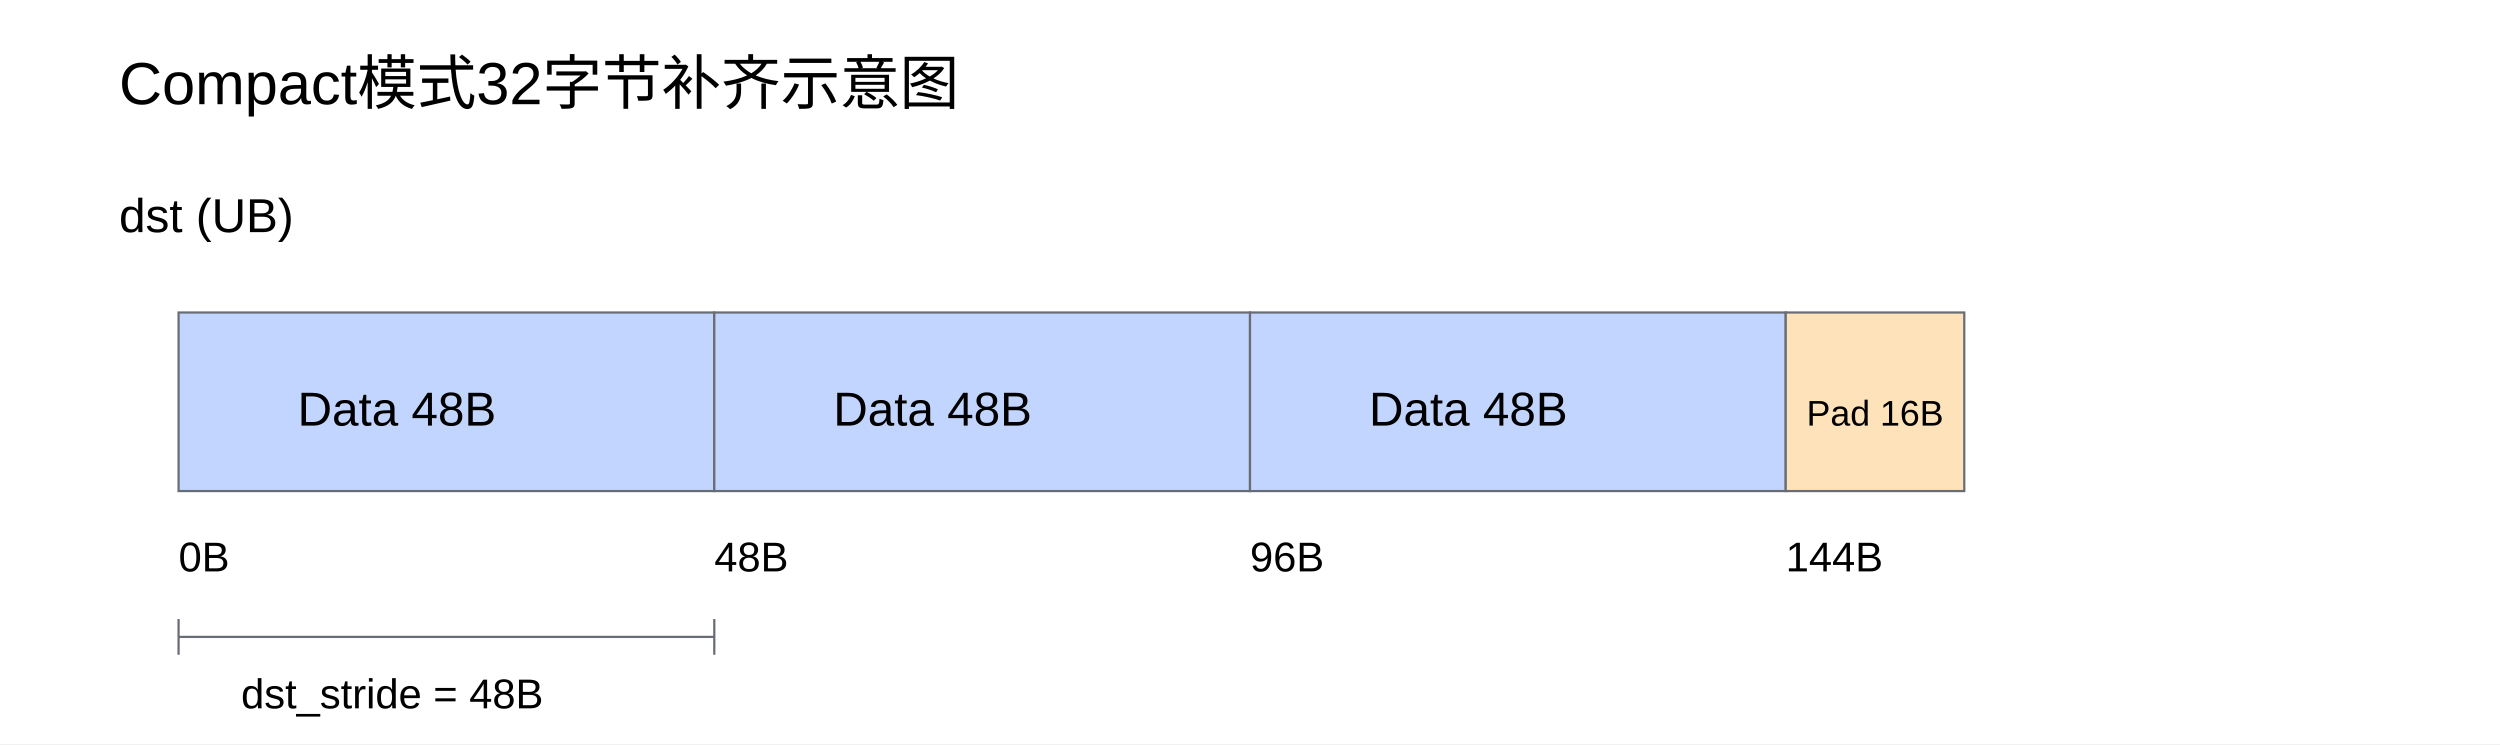
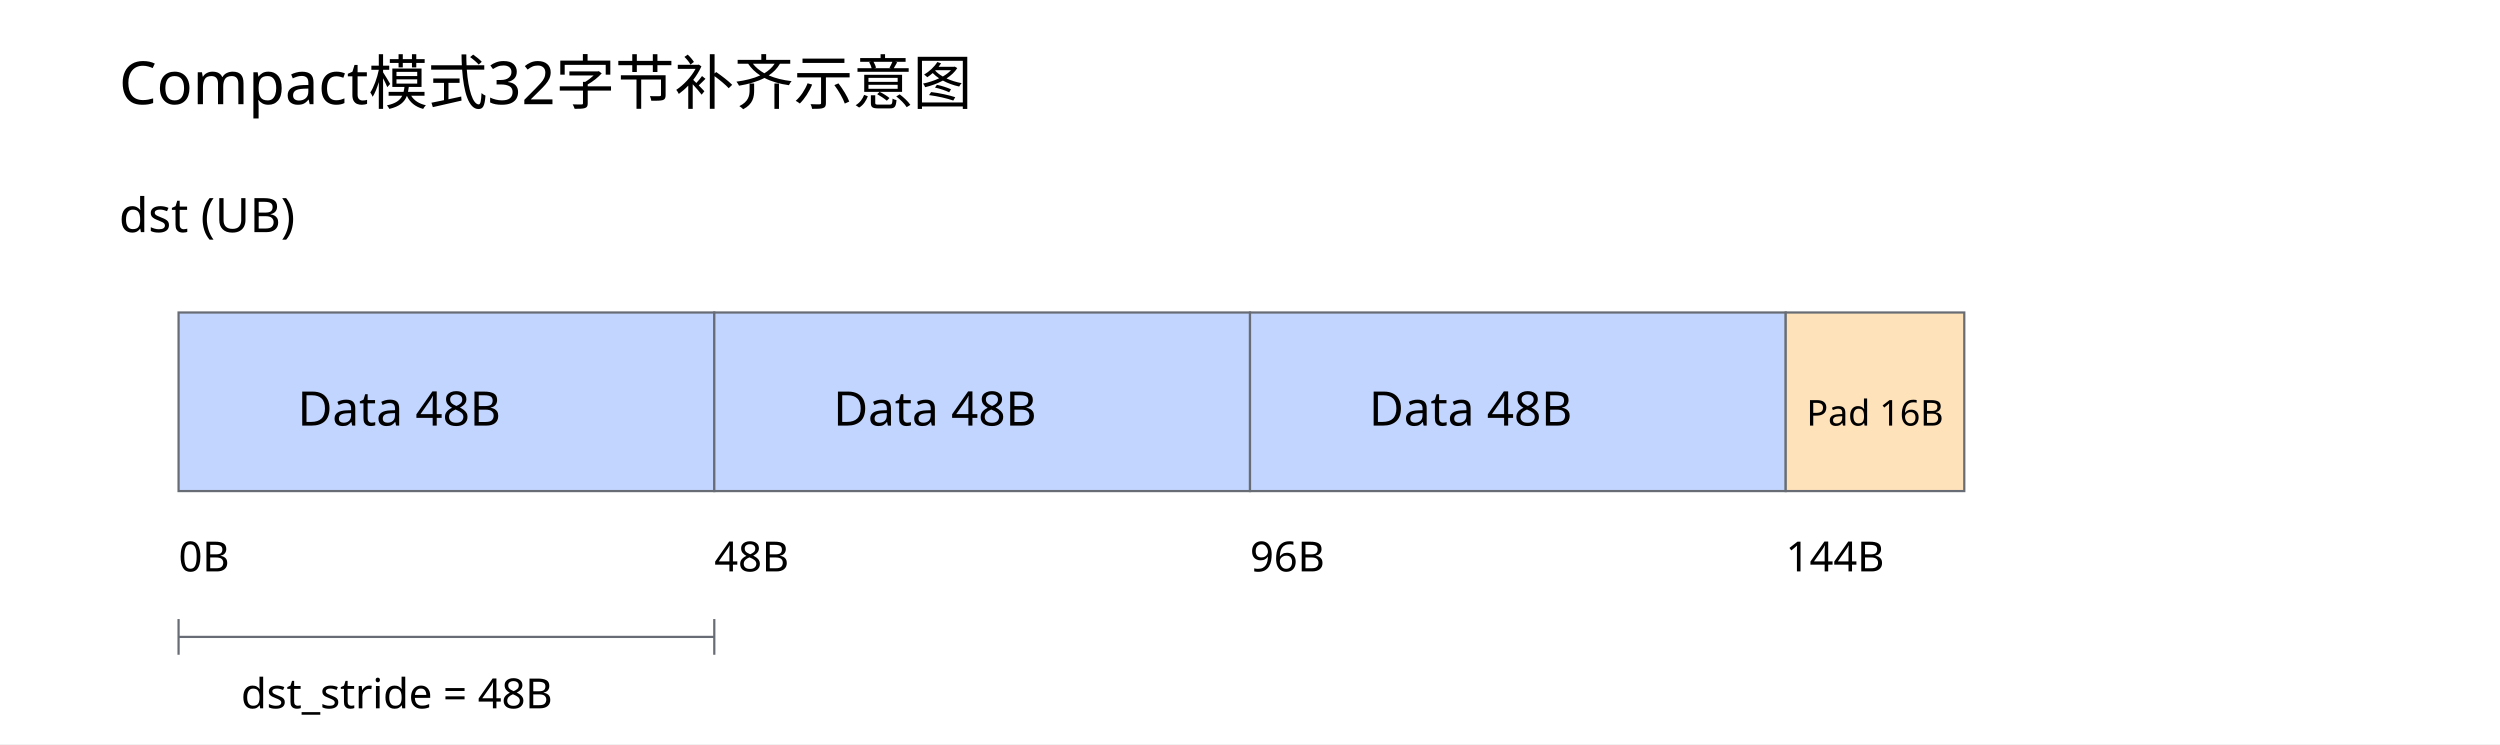
- <svg xmlns="http://www.w3.org/2000/svg" width="840" height="250" viewBox="0 0 840 250" role="img" aria-labelledby="title desc" content="&lt;mxfile host=&quot;app.diagrams.net&quot;&gt;&#10;  &lt;diagram name=&quot;Page-1&quot; id=&quot;asc_copy_gm2ub_align_compact_padding&quot;&gt;&#10;    &lt;mxGraphModel dx=&quot;1200&quot; dy=&quot;800&quot; grid=&quot;1&quot; gridSize=&quot;10&quot; guides=&quot;1&quot; tooltips=&quot;1&quot; connect=&quot;1&quot; arrows=&quot;1&quot; fold=&quot;1&quot; page=&quot;1&quot; pageScale=&quot;1&quot; pageWidth=&quot;840&quot; pageHeight=&quot;250&quot; math=&quot;0&quot; shadow=&quot;0&quot;&gt;&#10;      &lt;root&gt;&#10;        &lt;mxCell id=&quot;0&quot; /&gt;&#10;        &lt;mxCell id=&quot;1&quot; parent=&quot;0&quot; /&gt;&#10;        &lt;mxCell id=&quot;asc_copy_gm2ub_align_compact_padding-2&quot; value=&quot;&quot; style=&quot;rounded=0;whiteSpace=wrap;html=1;fillColor=#FFFFFF;strokeColor=none;strokeWidth=0.75;&quot; vertex=&quot;1&quot; parent=&quot;1&quot;&gt;&#10;          &lt;mxGeometry x=&quot;0&quot; y=&quot;0&quot; width=&quot;840&quot; height=&quot;250&quot; as=&quot;geometry&quot; /&gt;&#10;        &lt;/mxCell&gt;&#10;        &lt;mxCell id=&quot;asc_copy_gm2ub_align_compact_padding-3&quot; value=&quot;Compact模式32字节补齐示意图&quot; style=&quot;text;html=1;strokeColor=none;fillColor=none;align=left;verticalAlign=middle;whiteSpace=wrap;rounded=0;fontFamily=FZLanTingHeiS;fontSize=20;fontColor=#000000;&quot; vertex=&quot;1&quot; parent=&quot;1&quot;&gt;&#10;          &lt;mxGeometry x=&quot;40&quot; y=&quot;15&quot; width=&quot;301&quot; height=&quot;28&quot; as=&quot;geometry&quot; /&gt;&#10;        &lt;/mxCell&gt;&#10;        &lt;mxCell id=&quot;asc_copy_gm2ub_align_compact_padding-4&quot; value=&quot;dst (UB)&quot; style=&quot;text;html=1;strokeColor=none;fillColor=none;align=left;verticalAlign=middle;whiteSpace=wrap;rounded=0;fontFamily=FZLanTingHeiS;fontSize=16;fontColor=#000000;&quot; vertex=&quot;1&quot; parent=&quot;1&quot;&gt;&#10;          &lt;mxGeometry x=&quot;40&quot; y=&quot;62&quot; width=&quot;91&quot; height=&quot;24&quot; as=&quot;geometry&quot; /&gt;&#10;        &lt;/mxCell&gt;&#10;        &lt;mxCell id=&quot;asc_copy_gm2ub_align_compact_padding-5&quot; value=&quot;&quot; style=&quot;rounded=0;whiteSpace=wrap;html=1;fillColor=#C2D5FE;strokeColor=#686D75;strokeWidth=0.75;&quot; vertex=&quot;1&quot; parent=&quot;1&quot;&gt;&#10;          &lt;mxGeometry x=&quot;60&quot; y=&quot;105&quot; width=&quot;180&quot; height=&quot;60&quot; as=&quot;geometry&quot; /&gt;&#10;        &lt;/mxCell&gt;&#10;        &lt;mxCell id=&quot;asc_copy_gm2ub_align_compact_padding-6&quot; value=&quot;&quot; style=&quot;rounded=0;whiteSpace=wrap;html=1;fillColor=#C2D5FE;strokeColor=#686D75;strokeWidth=0.75;&quot; vertex=&quot;1&quot; parent=&quot;1&quot;&gt;&#10;          &lt;mxGeometry x=&quot;240&quot; y=&quot;105&quot; width=&quot;180&quot; height=&quot;60&quot; as=&quot;geometry&quot; /&gt;&#10;        &lt;/mxCell&gt;&#10;        &lt;mxCell id=&quot;asc_copy_gm2ub_align_compact_padding-7&quot; value=&quot;&quot; style=&quot;rounded=0;whiteSpace=wrap;html=1;fillColor=#C2D5FE;strokeColor=#686D75;strokeWidth=0.75;&quot; vertex=&quot;1&quot; parent=&quot;1&quot;&gt;&#10;          &lt;mxGeometry x=&quot;420&quot; y=&quot;105&quot; width=&quot;180&quot; height=&quot;60&quot; as=&quot;geometry&quot; /&gt;&#10;        &lt;/mxCell&gt;&#10;        &lt;mxCell id=&quot;asc_copy_gm2ub_align_compact_padding-8&quot; value=&quot;&quot; style=&quot;rounded=0;whiteSpace=wrap;html=1;fillColor=#FEE2BA;strokeColor=#686D75;strokeWidth=0.75;&quot; vertex=&quot;1&quot; parent=&quot;1&quot;&gt;&#10;          &lt;mxGeometry x=&quot;600&quot; y=&quot;105&quot; width=&quot;60&quot; height=&quot;60&quot; as=&quot;geometry&quot; /&gt;&#10;        &lt;/mxCell&gt;&#10;        &lt;mxCell id=&quot;asc_copy_gm2ub_align_compact_padding-9&quot; value=&quot;Data 48B&quot; style=&quot;text;html=1;strokeColor=none;fillColor=none;align=left;verticalAlign=middle;whiteSpace=wrap;rounded=0;fontFamily=FZLanTingHeiS;fontSize=16;fontColor=#000000;&quot; vertex=&quot;1&quot; parent=&quot;1&quot;&gt;&#10;          &lt;mxGeometry x=&quot;100&quot; y=&quot;127&quot; width=&quot;91&quot; height=&quot;24&quot; as=&quot;geometry&quot; /&gt;&#10;        &lt;/mxCell&gt;&#10;        &lt;mxCell id=&quot;asc_copy_gm2ub_align_compact_padding-10&quot; value=&quot;Data 48B&quot; style=&quot;text;html=1;strokeColor=none;fillColor=none;align=left;verticalAlign=middle;whiteSpace=wrap;rounded=0;fontFamily=FZLanTingHeiS;fontSize=16;fontColor=#000000;&quot; vertex=&quot;1&quot; parent=&quot;1&quot;&gt;&#10;          &lt;mxGeometry x=&quot;280&quot; y=&quot;127&quot; width=&quot;91&quot; height=&quot;24&quot; as=&quot;geometry&quot; /&gt;&#10;        &lt;/mxCell&gt;&#10;        &lt;mxCell id=&quot;asc_copy_gm2ub_align_compact_padding-11&quot; value=&quot;Data 48B&quot; style=&quot;text;html=1;strokeColor=none;fillColor=none;align=left;verticalAlign=middle;whiteSpace=wrap;rounded=0;fontFamily=FZLanTingHeiS;fontSize=16;fontColor=#000000;&quot; vertex=&quot;1&quot; parent=&quot;1&quot;&gt;&#10;          &lt;mxGeometry x=&quot;460&quot; y=&quot;127&quot; width=&quot;91&quot; height=&quot;24&quot; as=&quot;geometry&quot; /&gt;&#10;        &lt;/mxCell&gt;&#10;        &lt;mxCell id=&quot;asc_copy_gm2ub_align_compact_padding-12&quot; value=&quot;Pad 16B&quot; style=&quot;text;html=1;strokeColor=none;fillColor=none;align=left;verticalAlign=middle;whiteSpace=wrap;rounded=0;fontFamily=FZLanTingHeiS;fontSize=12;fontColor=#000000;&quot; vertex=&quot;1&quot; parent=&quot;1&quot;&gt;&#10;          &lt;mxGeometry x=&quot;607&quot; y=&quot;131&quot; width=&quot;65&quot; height=&quot;20&quot; as=&quot;geometry&quot; /&gt;&#10;        &lt;/mxCell&gt;&#10;        &lt;mxCell id=&quot;asc_copy_gm2ub_align_compact_padding-13&quot; value=&quot;0B&quot; style=&quot;text;html=1;strokeColor=none;fillColor=none;align=left;verticalAlign=middle;whiteSpace=wrap;rounded=0;fontFamily=FZLanTingHeiS;fontSize=14;fontColor=#000000;&quot; vertex=&quot;1&quot; parent=&quot;1&quot;&gt;&#10;          &lt;mxGeometry x=&quot;60&quot; y=&quot;178&quot; width=&quot;48&quot; height=&quot;22&quot; as=&quot;geometry&quot; /&gt;&#10;        &lt;/mxCell&gt;&#10;        &lt;mxCell id=&quot;asc_copy_gm2ub_align_compact_padding-14&quot; value=&quot;48B&quot; style=&quot;text;html=1;strokeColor=none;fillColor=none;align=left;verticalAlign=middle;whiteSpace=wrap;rounded=0;fontFamily=FZLanTingHeiS;fontSize=14;fontColor=#000000;&quot; vertex=&quot;1&quot; parent=&quot;1&quot;&gt;&#10;          &lt;mxGeometry x=&quot;240&quot; y=&quot;178&quot; width=&quot;48&quot; height=&quot;22&quot; as=&quot;geometry&quot; /&gt;&#10;        &lt;/mxCell&gt;&#10;        &lt;mxCell id=&quot;asc_copy_gm2ub_align_compact_padding-15&quot; value=&quot;96B&quot; style=&quot;text;html=1;strokeColor=none;fillColor=none;align=left;verticalAlign=middle;whiteSpace=wrap;rounded=0;fontFamily=FZLanTingHeiS;fontSize=14;fontColor=#000000;&quot; vertex=&quot;1&quot; parent=&quot;1&quot;&gt;&#10;          &lt;mxGeometry x=&quot;420&quot; y=&quot;178&quot; width=&quot;48&quot; height=&quot;22&quot; as=&quot;geometry&quot; /&gt;&#10;        &lt;/mxCell&gt;&#10;        &lt;mxCell id=&quot;asc_copy_gm2ub_align_compact_padding-16&quot; value=&quot;144B&quot; style=&quot;text;html=1;strokeColor=none;fillColor=none;align=left;verticalAlign=middle;whiteSpace=wrap;rounded=0;fontFamily=FZLanTingHeiS;fontSize=14;fontColor=#000000;&quot; vertex=&quot;1&quot; parent=&quot;1&quot;&gt;&#10;          &lt;mxGeometry x=&quot;600&quot; y=&quot;178&quot; width=&quot;49&quot; height=&quot;22&quot; as=&quot;geometry&quot; /&gt;&#10;        &lt;/mxCell&gt;&#10;        &lt;mxCell id=&quot;asc_copy_gm2ub_align_compact_padding-17&quot; value=&quot;&quot; style=&quot;edgeStyle=none;rounded=0;html=1;endArrow=none;startArrow=none;strokeColor=#686D75;strokeWidth=0.75;&quot; edge=&quot;1&quot; parent=&quot;1&quot;&gt;&#10;          &lt;mxGeometry relative=&quot;1&quot; as=&quot;geometry&quot;&gt;&#10;            &lt;mxPoint x=&quot;60&quot; y=&quot;214&quot; as=&quot;sourcePoint&quot; /&gt;&#10;            &lt;mxPoint x=&quot;240&quot; y=&quot;214&quot; as=&quot;targetPoint&quot; /&gt;&#10;          &lt;/mxGeometry&gt;&#10;        &lt;/mxCell&gt;&#10;        &lt;mxCell id=&quot;asc_copy_gm2ub_align_compact_padding-18&quot; value=&quot;&quot; style=&quot;edgeStyle=none;rounded=0;html=1;endArrow=none;startArrow=none;strokeColor=#686D75;strokeWidth=0.75;&quot; edge=&quot;1&quot; parent=&quot;1&quot;&gt;&#10;          &lt;mxGeometry relative=&quot;1&quot; as=&quot;geometry&quot;&gt;&#10;            &lt;mxPoint x=&quot;60&quot; y=&quot;208&quot; as=&quot;sourcePoint&quot; /&gt;&#10;            &lt;mxPoint x=&quot;60&quot; y=&quot;220&quot; as=&quot;targetPoint&quot; /&gt;&#10;          &lt;/mxGeometry&gt;&#10;        &lt;/mxCell&gt;&#10;        &lt;mxCell id=&quot;asc_copy_gm2ub_align_compact_padding-19&quot; value=&quot;&quot; style=&quot;edgeStyle=none;rounded=0;html=1;endArrow=none;startArrow=none;strokeColor=#686D75;strokeWidth=0.75;&quot; edge=&quot;1&quot; parent=&quot;1&quot;&gt;&#10;          &lt;mxGeometry relative=&quot;1&quot; as=&quot;geometry&quot;&gt;&#10;            &lt;mxPoint x=&quot;240&quot; y=&quot;208&quot; as=&quot;sourcePoint&quot; /&gt;&#10;            &lt;mxPoint x=&quot;240&quot; y=&quot;220&quot; as=&quot;targetPoint&quot; /&gt;&#10;          &lt;/mxGeometry&gt;&#10;        &lt;/mxCell&gt;&#10;        &lt;mxCell id=&quot;asc_copy_gm2ub_align_compact_padding-20&quot; value=&quot;dst_stride = 48B&quot; style=&quot;text;html=1;strokeColor=none;fillColor=none;align=left;verticalAlign=middle;whiteSpace=wrap;rounded=0;fontFamily=FZLanTingHeiS;fontSize=14;fontColor=#000000;&quot; vertex=&quot;1&quot; parent=&quot;1&quot;&gt;&#10;          &lt;mxGeometry x=&quot;81&quot; y=&quot;224&quot; width=&quot;146&quot; height=&quot;22&quot; as=&quot;geometry&quot; /&gt;&#10;        &lt;/mxCell&gt;&#10;      &lt;/root&gt;&#10;    &lt;/mxGraphModel&gt;&#10;  &lt;/diagram&gt;&#10;&lt;/mxfile&gt;">
+ <svg xmlns="http://www.w3.org/2000/svg" width="840" height="250" viewBox="0 0 840 250" role="img" aria-labelledby="title desc" content="&lt;mxfile host=&quot;app.diagrams.net&quot;&gt;&#10;  &lt;diagram name=&quot;Page-1&quot; id=&quot;asc_copy_gm2ub_align_compact_padding&quot;&gt;&#10;    &lt;mxGraphModel dx=&quot;1200&quot; dy=&quot;800&quot; grid=&quot;1&quot; gridSize=&quot;10&quot; guides=&quot;1&quot; tooltips=&quot;1&quot; connect=&quot;1&quot; arrows=&quot;1&quot; fold=&quot;1&quot; page=&quot;1&quot; pageScale=&quot;1&quot; pageWidth=&quot;840&quot; pageHeight=&quot;250&quot; math=&quot;0&quot; shadow=&quot;0&quot;&gt;&#10;      &lt;root&gt;&#10;        &lt;mxCell id=&quot;0&quot; /&gt;&#10;        &lt;mxCell id=&quot;1&quot; parent=&quot;0&quot; /&gt;&#10;        &lt;mxCell id=&quot;asc_copy_gm2ub_align_compact_padding-2&quot; value=&quot;&quot; style=&quot;rounded=0;whiteSpace=wrap;html=1;fillColor=#FFFFFF;strokeColor=none;strokeWidth=0.75;&quot; vertex=&quot;1&quot; parent=&quot;1&quot;&gt;&#10;          &lt;mxGeometry x=&quot;0&quot; y=&quot;0&quot; width=&quot;840&quot; height=&quot;250&quot; as=&quot;geometry&quot; /&gt;&#10;        &lt;/mxCell&gt;&#10;        &lt;mxCell id=&quot;asc_copy_gm2ub_align_compact_padding-3&quot; value=&quot;Compact模式32字节补齐示意图&quot; style=&quot;text;html=1;strokeColor=none;fillColor=none;align=left;verticalAlign=middle;whiteSpace=wrap;rounded=0;fontFamily=方正兰亭黑简体;fontSize=20;fontColor=#000000;&quot; vertex=&quot;1&quot; parent=&quot;1&quot;&gt;&#10;          &lt;mxGeometry x=&quot;40&quot; y=&quot;15&quot; width=&quot;301&quot; height=&quot;28&quot; as=&quot;geometry&quot; /&gt;&#10;        &lt;/mxCell&gt;&#10;        &lt;mxCell id=&quot;asc_copy_gm2ub_align_compact_padding-4&quot; value=&quot;dst (UB)&quot; style=&quot;text;html=1;strokeColor=none;fillColor=none;align=left;verticalAlign=middle;whiteSpace=wrap;rounded=0;fontFamily=方正兰亭黑简体;fontSize=16;fontColor=#000000;&quot; vertex=&quot;1&quot; parent=&quot;1&quot;&gt;&#10;          &lt;mxGeometry x=&quot;40&quot; y=&quot;62&quot; width=&quot;91&quot; height=&quot;24&quot; as=&quot;geometry&quot; /&gt;&#10;        &lt;/mxCell&gt;&#10;        &lt;mxCell id=&quot;asc_copy_gm2ub_align_compact_padding-5&quot; value=&quot;&quot; style=&quot;rounded=0;whiteSpace=wrap;html=1;fillColor=#C2D5FE;strokeColor=#686D75;strokeWidth=0.75;&quot; vertex=&quot;1&quot; parent=&quot;1&quot;&gt;&#10;          &lt;mxGeometry x=&quot;60&quot; y=&quot;105&quot; width=&quot;180&quot; height=&quot;60&quot; as=&quot;geometry&quot; /&gt;&#10;        &lt;/mxCell&gt;&#10;        &lt;mxCell id=&quot;asc_copy_gm2ub_align_compact_padding-6&quot; value=&quot;&quot; style=&quot;rounded=0;whiteSpace=wrap;html=1;fillColor=#C2D5FE;strokeColor=#686D75;strokeWidth=0.75;&quot; vertex=&quot;1&quot; parent=&quot;1&quot;&gt;&#10;          &lt;mxGeometry x=&quot;240&quot; y=&quot;105&quot; width=&quot;180&quot; height=&quot;60&quot; as=&quot;geometry&quot; /&gt;&#10;        &lt;/mxCell&gt;&#10;        &lt;mxCell id=&quot;asc_copy_gm2ub_align_compact_padding-7&quot; value=&quot;&quot; style=&quot;rounded=0;whiteSpace=wrap;html=1;fillColor=#C2D5FE;strokeColor=#686D75;strokeWidth=0.75;&quot; vertex=&quot;1&quot; parent=&quot;1&quot;&gt;&#10;          &lt;mxGeometry x=&quot;420&quot; y=&quot;105&quot; width=&quot;180&quot; height=&quot;60&quot; as=&quot;geometry&quot; /&gt;&#10;        &lt;/mxCell&gt;&#10;        &lt;mxCell id=&quot;asc_copy_gm2ub_align_compact_padding-8&quot; value=&quot;&quot; style=&quot;rounded=0;whiteSpace=wrap;html=1;fillColor=#FEE2BA;strokeColor=#686D75;strokeWidth=0.75;&quot; vertex=&quot;1&quot; parent=&quot;1&quot;&gt;&#10;          &lt;mxGeometry x=&quot;600&quot; y=&quot;105&quot; width=&quot;60&quot; height=&quot;60&quot; as=&quot;geometry&quot; /&gt;&#10;        &lt;/mxCell&gt;&#10;        &lt;mxCell id=&quot;asc_copy_gm2ub_align_compact_padding-9&quot; value=&quot;Data 48B&quot; style=&quot;text;html=1;strokeColor=none;fillColor=none;align=left;verticalAlign=middle;whiteSpace=wrap;rounded=0;fontFamily=方正兰亭黑简体;fontSize=16;fontColor=#000000;&quot; vertex=&quot;1&quot; parent=&quot;1&quot;&gt;&#10;          &lt;mxGeometry x=&quot;100&quot; y=&quot;127&quot; width=&quot;91&quot; height=&quot;24&quot; as=&quot;geometry&quot; /&gt;&#10;        &lt;/mxCell&gt;&#10;        &lt;mxCell id=&quot;asc_copy_gm2ub_align_compact_padding-10&quot; value=&quot;Data 48B&quot; style=&quot;text;html=1;strokeColor=none;fillColor=none;align=left;verticalAlign=middle;whiteSpace=wrap;rounded=0;fontFamily=方正兰亭黑简体;fontSize=16;fontColor=#000000;&quot; vertex=&quot;1&quot; parent=&quot;1&quot;&gt;&#10;          &lt;mxGeometry x=&quot;280&quot; y=&quot;127&quot; width=&quot;91&quot; height=&quot;24&quot; as=&quot;geometry&quot; /&gt;&#10;        &lt;/mxCell&gt;&#10;        &lt;mxCell id=&quot;asc_copy_gm2ub_align_compact_padding-11&quot; value=&quot;Data 48B&quot; style=&quot;text;html=1;strokeColor=none;fillColor=none;align=left;verticalAlign=middle;whiteSpace=wrap;rounded=0;fontFamily=方正兰亭黑简体;fontSize=16;fontColor=#000000;&quot; vertex=&quot;1&quot; parent=&quot;1&quot;&gt;&#10;          &lt;mxGeometry x=&quot;460&quot; y=&quot;127&quot; width=&quot;91&quot; height=&quot;24&quot; as=&quot;geometry&quot; /&gt;&#10;        &lt;/mxCell&gt;&#10;        &lt;mxCell id=&quot;asc_copy_gm2ub_align_compact_padding-12&quot; value=&quot;Pad 16B&quot; style=&quot;text;html=1;strokeColor=none;fillColor=none;align=left;verticalAlign=middle;whiteSpace=wrap;rounded=0;fontFamily=方正兰亭黑简体;fontSize=12;fontColor=#000000;&quot; vertex=&quot;1&quot; parent=&quot;1&quot;&gt;&#10;          &lt;mxGeometry x=&quot;607&quot; y=&quot;131&quot; width=&quot;65&quot; height=&quot;20&quot; as=&quot;geometry&quot; /&gt;&#10;        &lt;/mxCell&gt;&#10;        &lt;mxCell id=&quot;asc_copy_gm2ub_align_compact_padding-13&quot; value=&quot;0B&quot; style=&quot;text;html=1;strokeColor=none;fillColor=none;align=left;verticalAlign=middle;whiteSpace=wrap;rounded=0;fontFamily=方正兰亭黑简体;fontSize=14;fontColor=#000000;&quot; vertex=&quot;1&quot; parent=&quot;1&quot;&gt;&#10;          &lt;mxGeometry x=&quot;60&quot; y=&quot;178&quot; width=&quot;48&quot; height=&quot;22&quot; as=&quot;geometry&quot; /&gt;&#10;        &lt;/mxCell&gt;&#10;        &lt;mxCell id=&quot;asc_copy_gm2ub_align_compact_padding-14&quot; value=&quot;48B&quot; style=&quot;text;html=1;strokeColor=none;fillColor=none;align=left;verticalAlign=middle;whiteSpace=wrap;rounded=0;fontFamily=方正兰亭黑简体;fontSize=14;fontColor=#000000;&quot; vertex=&quot;1&quot; parent=&quot;1&quot;&gt;&#10;          &lt;mxGeometry x=&quot;240&quot; y=&quot;178&quot; width=&quot;48&quot; height=&quot;22&quot; as=&quot;geometry&quot; /&gt;&#10;        &lt;/mxCell&gt;&#10;        &lt;mxCell id=&quot;asc_copy_gm2ub_align_compact_padding-15&quot; value=&quot;96B&quot; style=&quot;text;html=1;strokeColor=none;fillColor=none;align=left;verticalAlign=middle;whiteSpace=wrap;rounded=0;fontFamily=方正兰亭黑简体;fontSize=14;fontColor=#000000;&quot; vertex=&quot;1&quot; parent=&quot;1&quot;&gt;&#10;          &lt;mxGeometry x=&quot;420&quot; y=&quot;178&quot; width=&quot;48&quot; height=&quot;22&quot; as=&quot;geometry&quot; /&gt;&#10;        &lt;/mxCell&gt;&#10;        &lt;mxCell id=&quot;asc_copy_gm2ub_align_compact_padding-16&quot; value=&quot;144B&quot; style=&quot;text;html=1;strokeColor=none;fillColor=none;align=left;verticalAlign=middle;whiteSpace=wrap;rounded=0;fontFamily=方正兰亭黑简体;fontSize=14;fontColor=#000000;&quot; vertex=&quot;1&quot; parent=&quot;1&quot;&gt;&#10;          &lt;mxGeometry x=&quot;600&quot; y=&quot;178&quot; width=&quot;49&quot; height=&quot;22&quot; as=&quot;geometry&quot; /&gt;&#10;        &lt;/mxCell&gt;&#10;        &lt;mxCell id=&quot;asc_copy_gm2ub_align_compact_padding-17&quot; value=&quot;&quot; style=&quot;edgeStyle=none;rounded=0;html=1;endArrow=none;startArrow=none;strokeColor=#686D75;strokeWidth=0.75;&quot; edge=&quot;1&quot; parent=&quot;1&quot;&gt;&#10;          &lt;mxGeometry relative=&quot;1&quot; as=&quot;geometry&quot;&gt;&#10;            &lt;mxPoint x=&quot;60&quot; y=&quot;214&quot; as=&quot;sourcePoint&quot; /&gt;&#10;            &lt;mxPoint x=&quot;240&quot; y=&quot;214&quot; as=&quot;targetPoint&quot; /&gt;&#10;          &lt;/mxGeometry&gt;&#10;        &lt;/mxCell&gt;&#10;        &lt;mxCell id=&quot;asc_copy_gm2ub_align_compact_padding-18&quot; value=&quot;&quot; style=&quot;edgeStyle=none;rounded=0;html=1;endArrow=none;startArrow=none;strokeColor=#686D75;strokeWidth=0.75;&quot; edge=&quot;1&quot; parent=&quot;1&quot;&gt;&#10;          &lt;mxGeometry relative=&quot;1&quot; as=&quot;geometry&quot;&gt;&#10;            &lt;mxPoint x=&quot;60&quot; y=&quot;208&quot; as=&quot;sourcePoint&quot; /&gt;&#10;            &lt;mxPoint x=&quot;60&quot; y=&quot;220&quot; as=&quot;targetPoint&quot; /&gt;&#10;          &lt;/mxGeometry&gt;&#10;        &lt;/mxCell&gt;&#10;        &lt;mxCell id=&quot;asc_copy_gm2ub_align_compact_padding-19&quot; value=&quot;&quot; style=&quot;edgeStyle=none;rounded=0;html=1;endArrow=none;startArrow=none;strokeColor=#686D75;strokeWidth=0.75;&quot; edge=&quot;1&quot; parent=&quot;1&quot;&gt;&#10;          &lt;mxGeometry relative=&quot;1&quot; as=&quot;geometry&quot;&gt;&#10;            &lt;mxPoint x=&quot;240&quot; y=&quot;208&quot; as=&quot;sourcePoint&quot; /&gt;&#10;            &lt;mxPoint x=&quot;240&quot; y=&quot;220&quot; as=&quot;targetPoint&quot; /&gt;&#10;          &lt;/mxGeometry&gt;&#10;        &lt;/mxCell&gt;&#10;        &lt;mxCell id=&quot;asc_copy_gm2ub_align_compact_padding-20&quot; value=&quot;dst_stride = 48B&quot; style=&quot;text;html=1;strokeColor=none;fillColor=none;align=left;verticalAlign=middle;whiteSpace=wrap;rounded=0;fontFamily=方正兰亭黑简体;fontSize=14;fontColor=#000000;&quot; vertex=&quot;1&quot; parent=&quot;1&quot;&gt;&#10;          &lt;mxGeometry x=&quot;81&quot; y=&quot;224&quot; width=&quot;146&quot; height=&quot;22&quot; as=&quot;geometry&quot; /&gt;&#10;        &lt;/mxCell&gt;&#10;      &lt;/root&gt;&#10;    &lt;/mxGraphModel&gt;&#10;  &lt;/diagram&gt;&#10;&lt;/mxfile&gt;">
  <style>
-     .title { font: 20px 'FZLanTingHeiS', 'Huawei Sans', 'Microsoft YaHei', Arial, sans-serif; fill: #000000; }
-     .label { font: 16px 'FZLanTingHeiS', 'Huawei Sans', 'Microsoft YaHei', Arial, sans-serif; fill: #000000; }
-     .small { font: 14px 'FZLanTingHeiS', 'Huawei Sans', 'Microsoft YaHei', Arial, sans-serif; fill: #000000; }
-     .tiny { font: 12px 'FZLanTingHeiS', 'Huawei Sans', 'Microsoft YaHei', Arial, sans-serif; fill: #000000; }
+     .title { font: 20px '方正兰亭黑简体'; fill: #000000; }
+     .label { font: 16px '方正兰亭黑简体'; fill: #000000; }
+     .small { font: 14px '方正兰亭黑简体'; fill: #000000; }
+     .tiny { font: 12px '方正兰亭黑简体'; fill: #000000; }
    .data { fill: #C2D5FE; stroke: #686D75; stroke-width: 0.75; }
    .pad { fill: #FEE2BA; stroke: #686D75; stroke-width: 0.75; }
    .line { stroke: #686D75; stroke-width: 0.75; }
  </style>
  <rect width="840" height="250" fill="#FFFFFF" />
  <text x="40" y="35" class="title">Compact模式32字节补齐示意图</text>
  <text x="40" y="78" class="label">dst (UB)</text>
  <rect x="60" y="105" width="180" height="60" class="data" />
  <rect x="240" y="105" width="180" height="60" class="data" />
  <rect x="420" y="105" width="180" height="60" class="data" />
  <rect x="600" y="105" width="60" height="60" class="pad" />
  <text x="100" y="143" class="label">Data 48B</text>
  <text x="280" y="143" class="label">Data 48B</text>
  <text x="460" y="143" class="label">Data 48B</text>
  <text x="607" y="143" class="tiny">Pad 16B</text>
  <text x="60" y="192" class="small">0B</text>
  <text x="240" y="192" class="small">48B</text>
  <text x="420" y="192" class="small">96B</text>
  <text x="600" y="192" class="small">144B</text>
  <line x1="60" y1="214" x2="240" y2="214" class="line" />
  <line x1="60" y1="208" x2="60" y2="220" class="line" />
  <line x1="240" y1="208" x2="240" y2="220" class="line" />
  <text x="81" y="238" class="small">dst_stride = 48B</text>
</svg>
